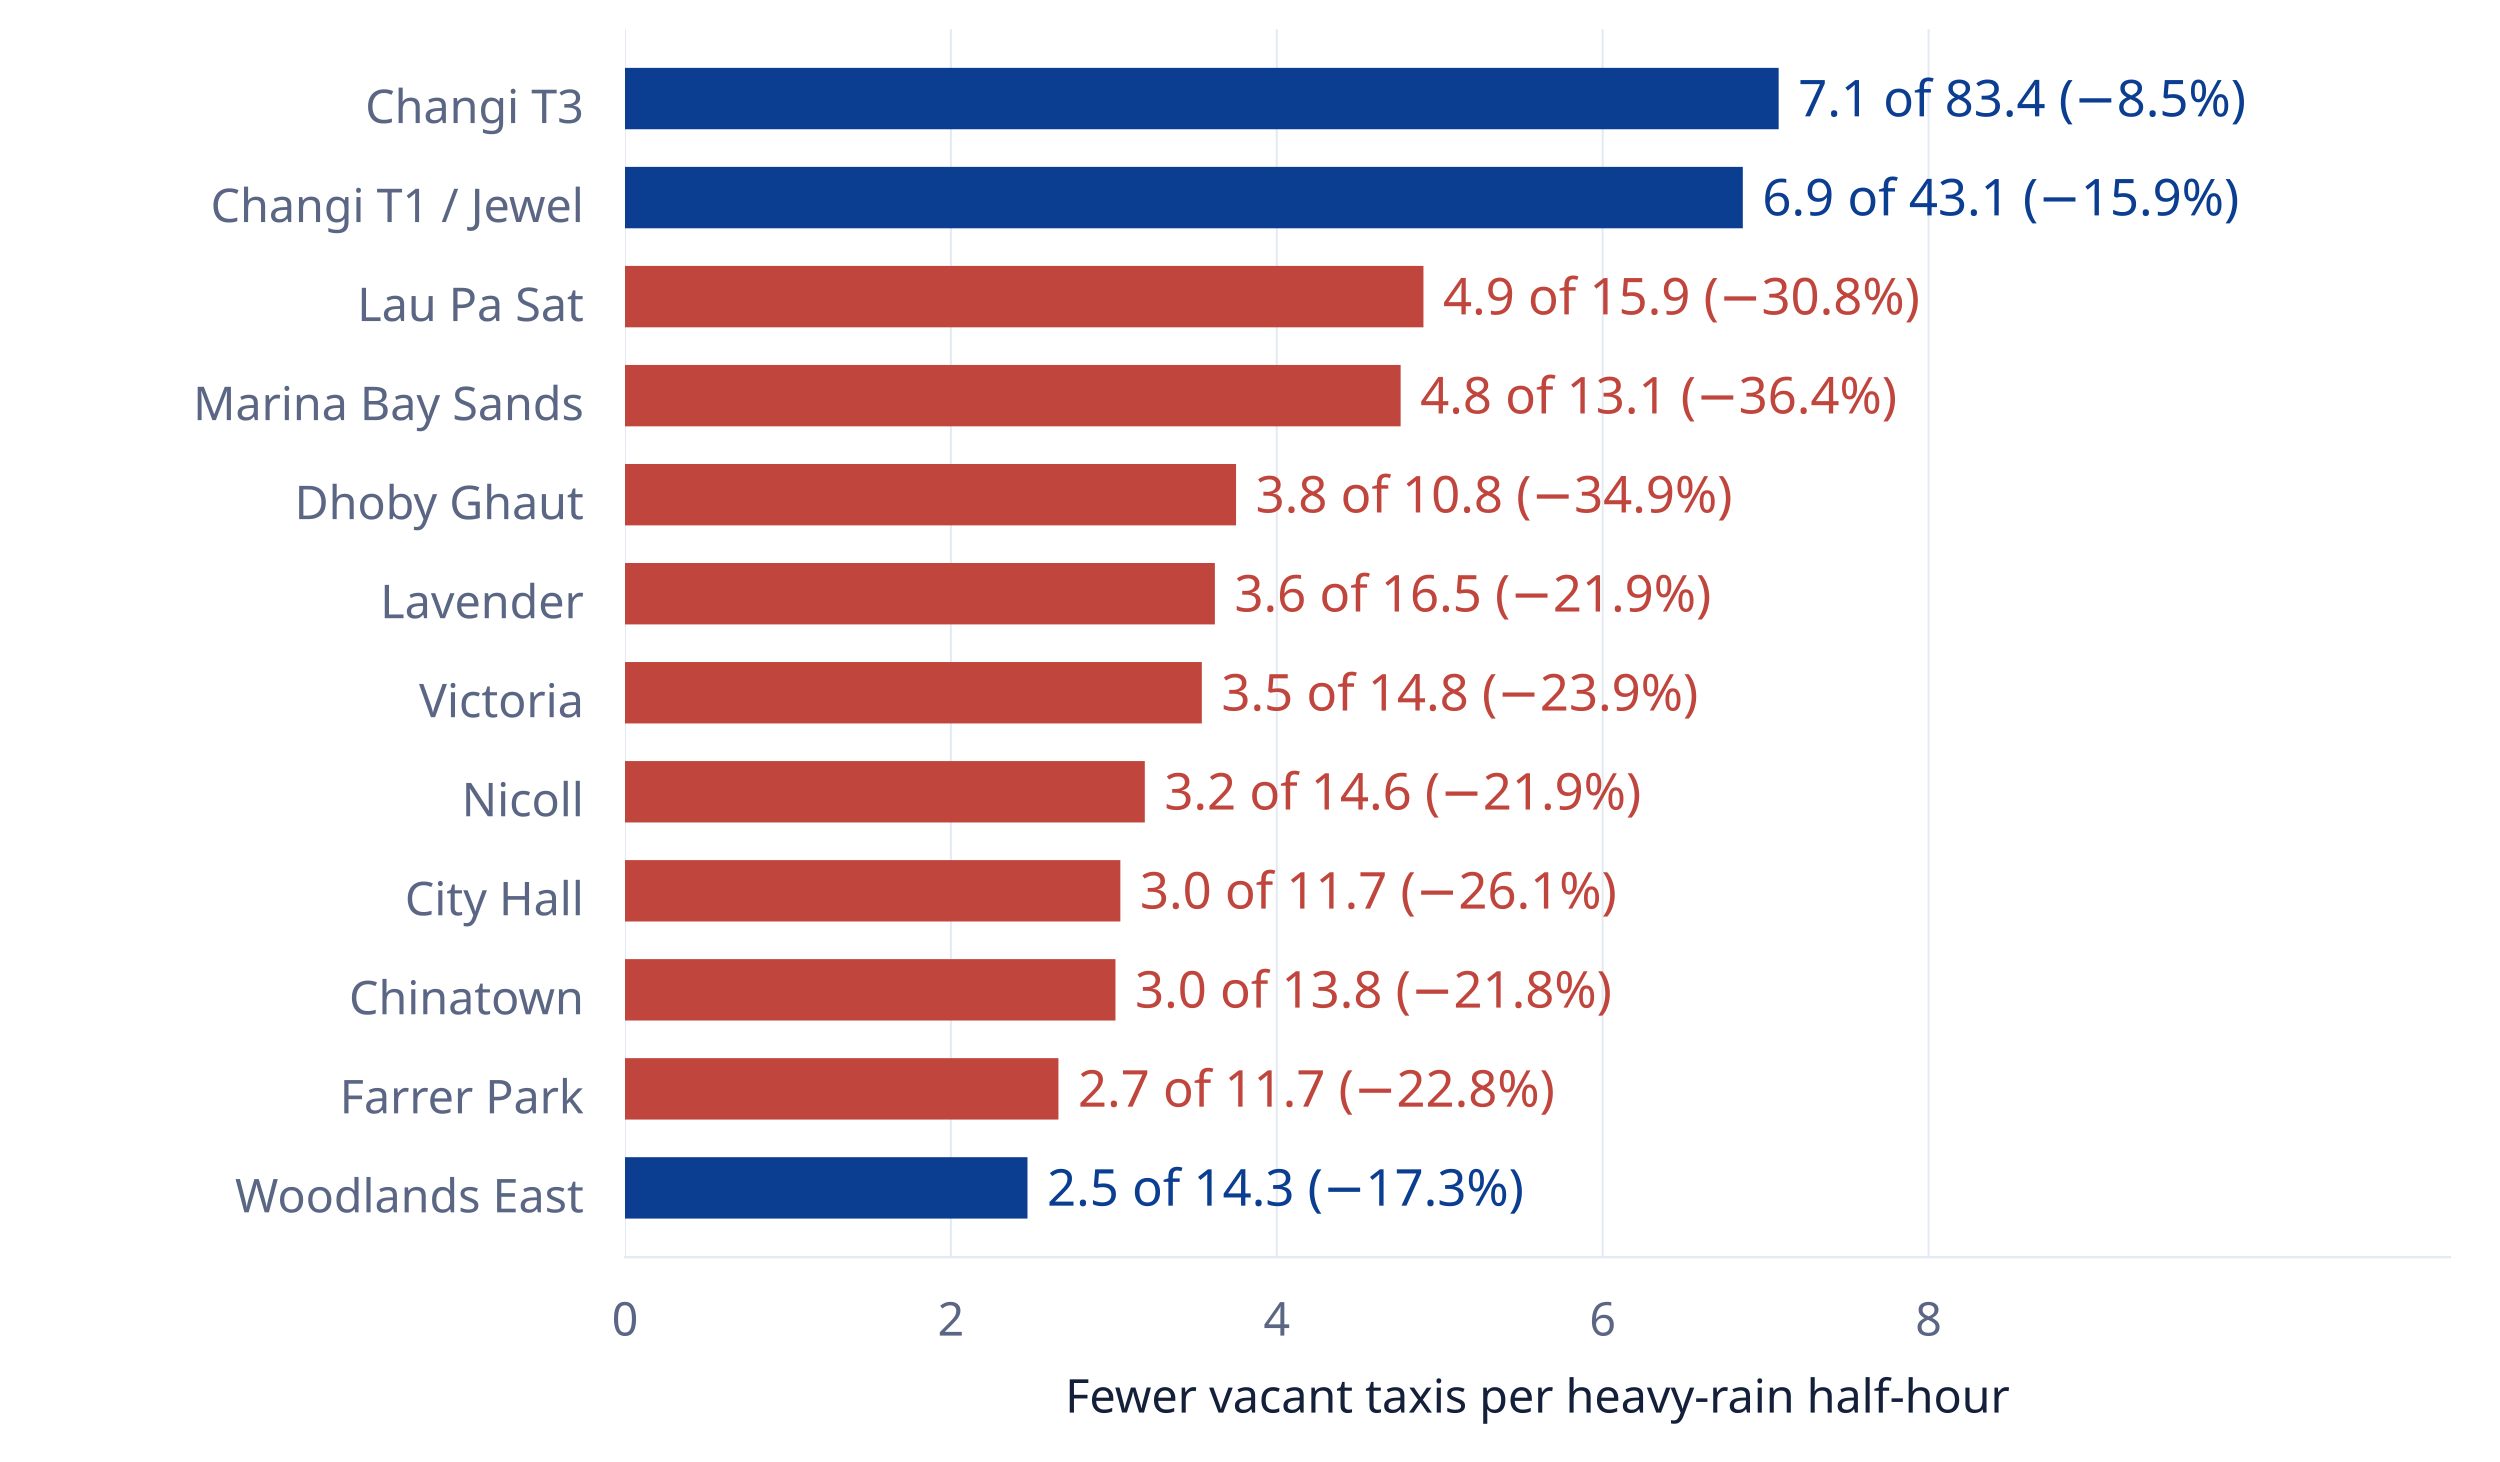
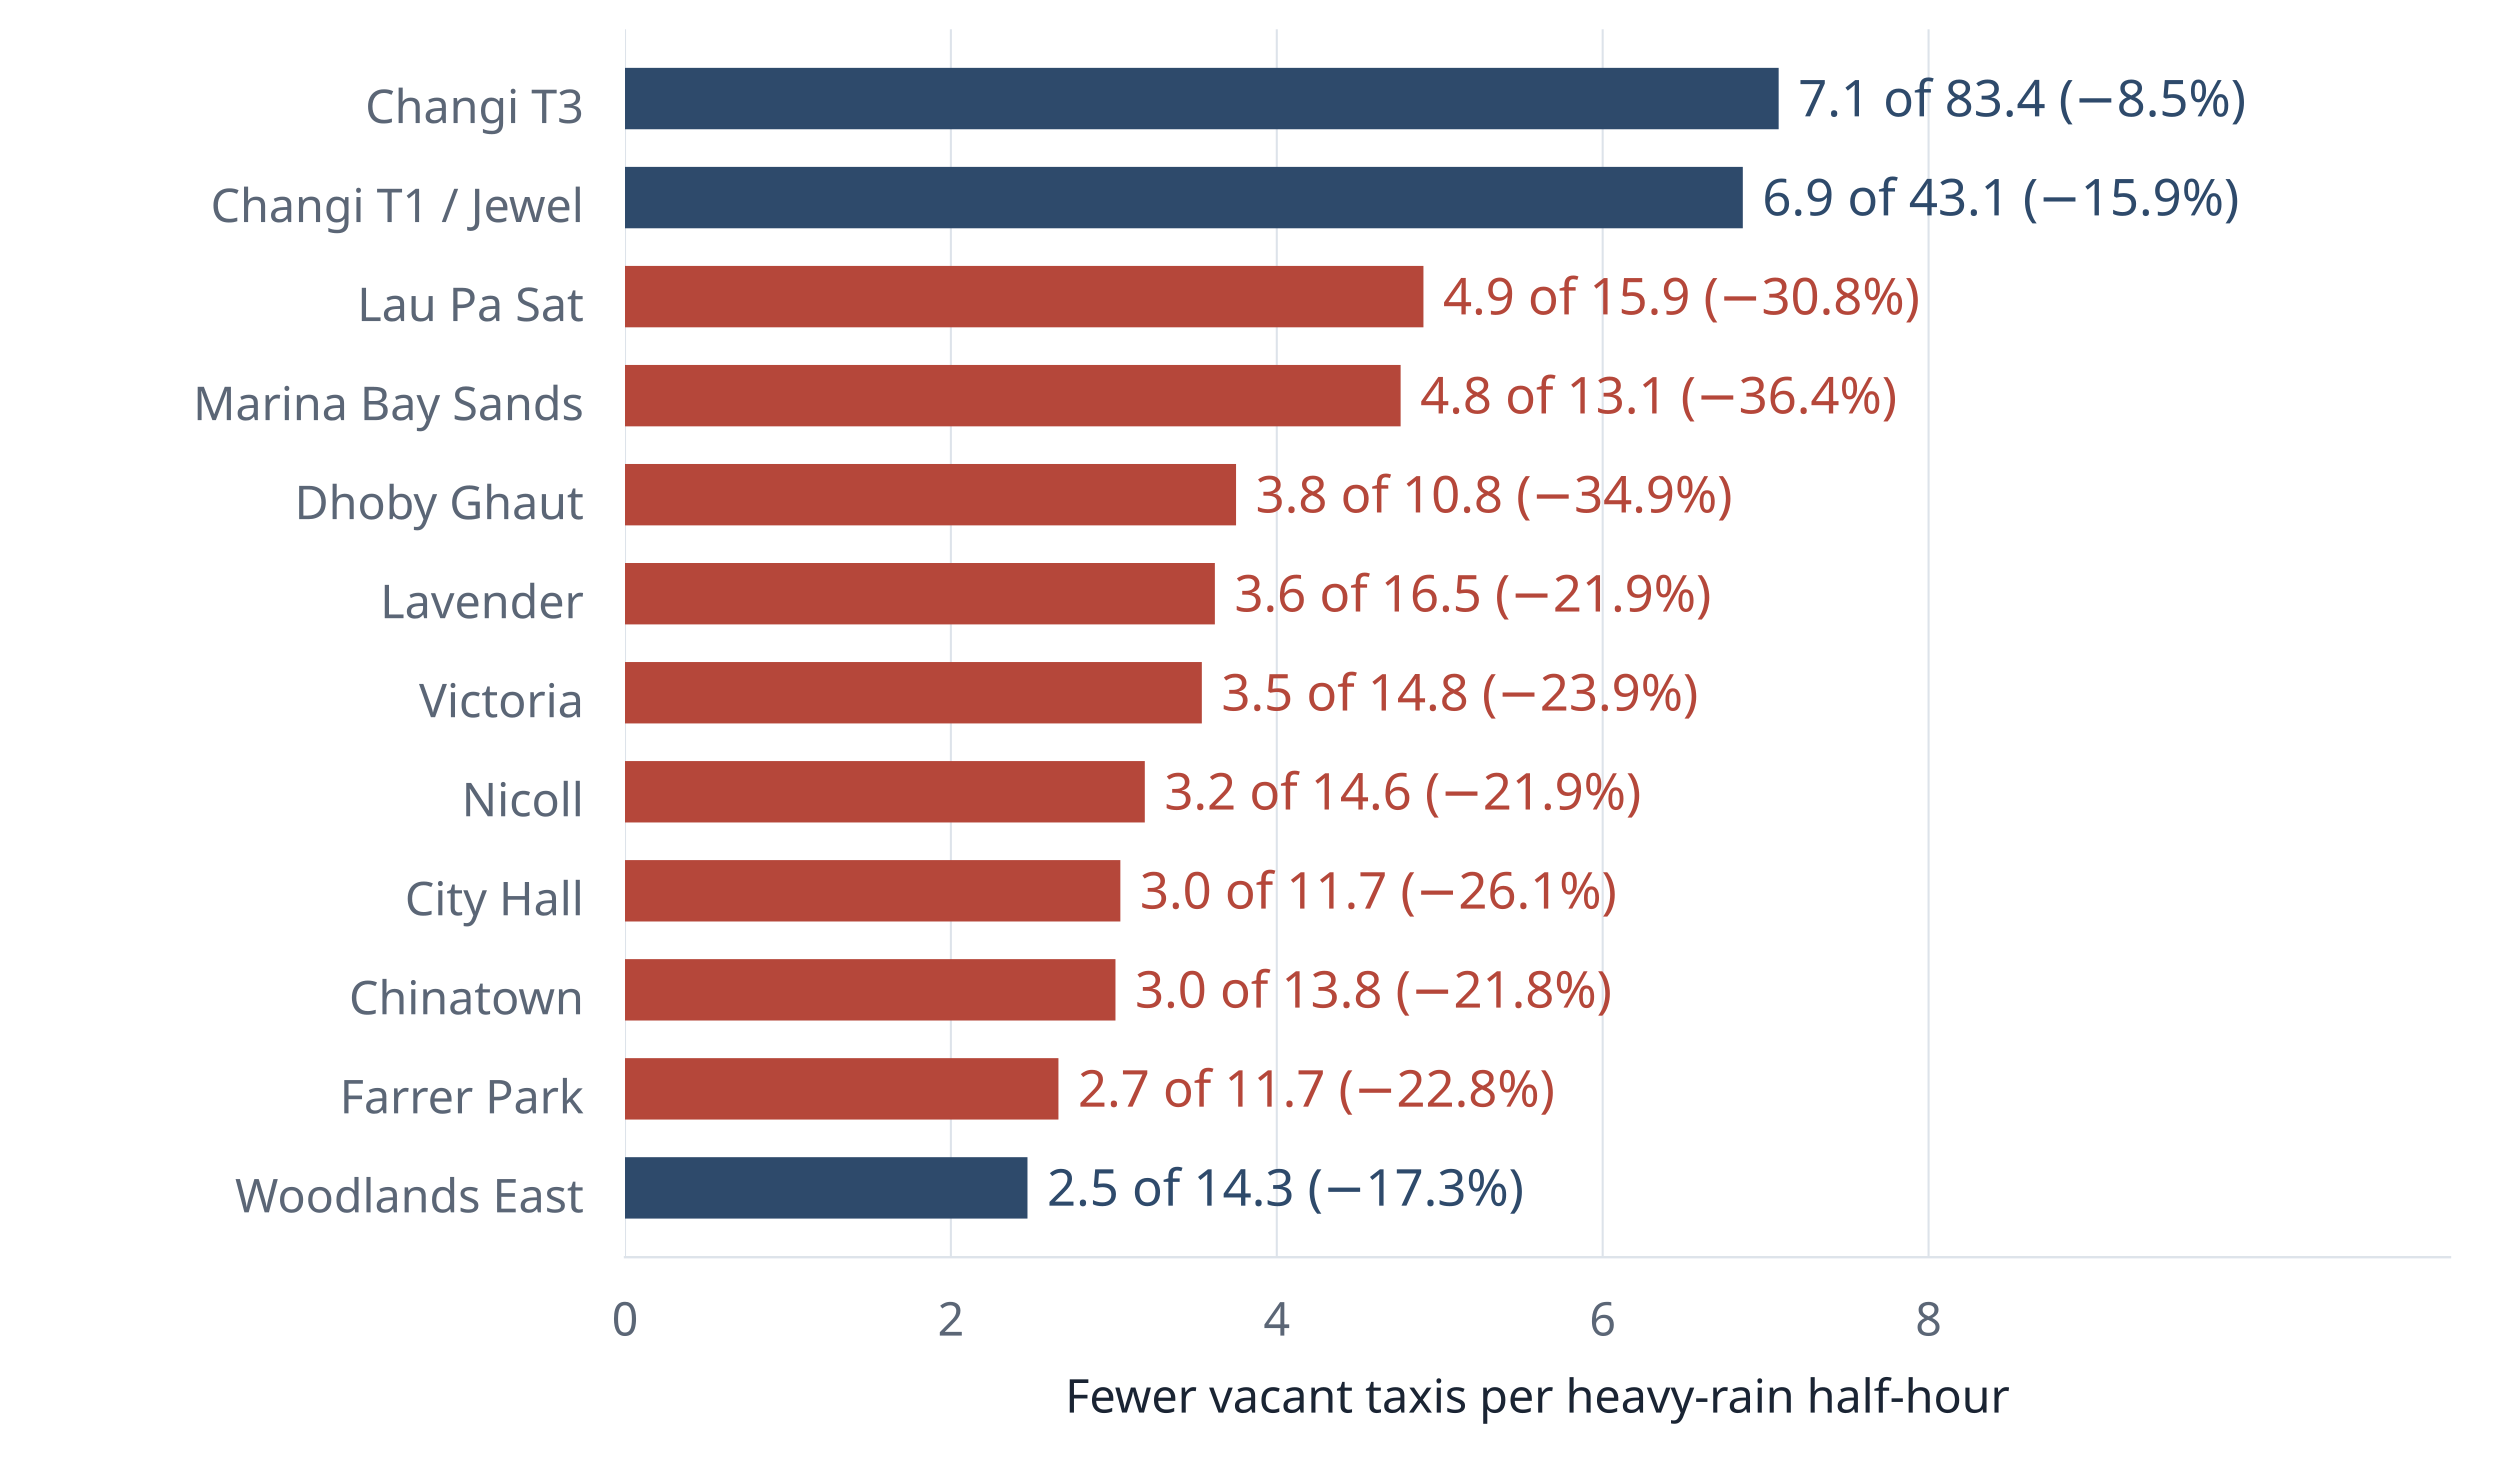
<svg xmlns="http://www.w3.org/2000/svg" width="849.6pt" height="496.8pt" viewBox="0 0 849.6 496.8" version="1.1">
  <defs>
    <style type="text/css">*{stroke-linejoin: round; stroke-linecap: butt}</style>
  </defs>
  <g id="figure_1">
    <g id="patch_1">
      <path d="M 0 496.8  L 849.6 496.8  L 849.6 0  L 0 0  L 0 496.8  z " style="fill: none" />
    </g>
    <g id="axes_1">
      <g id="patch_2">
        <path d="M 212.4 427.248  L 832.608 427.248  L 832.608 9.936  L 212.4 9.936  L 212.4 427.248  z " style="fill: none" />
      </g>
      <g id="matplotlib.axis_1">
        <g id="xtick_1">
          <g id="line2d_1">
-             <path d="M 212.4 427.248  L 212.4 9.936  " clip-path="url(#p23142740a2)" style="fill: none; stroke: #e4eaf4; stroke-width: 0.7; stroke-linecap: square" />
+             <path d="M 212.4 427.248  L 212.4 9.936  " clip-path="url(#p23142740a2)" style="fill: none; stroke: #dde3ea; stroke-width: 0.7; stroke-linecap: square" />
          </g>
          <g id="line2d_2" />
          <g id="text_1">
-             <text style="font-size: 15.84px; font-family: 'Poppins'; text-anchor: middle; fill: #5a6683" x="212.4" y="453.88" transform="rotate(-0 212.4 453.88)">0</text>
+             <text style="font-size: 15.84px; font-family: 'Poppins'; text-anchor: middle; fill: #5b6676" x="212.4" y="453.88" transform="rotate(-0 212.4 453.88)">0</text>
          </g>
        </g>
        <g id="xtick_2">
          <g id="line2d_3">
-             <path d="M 323.151 427.248  L 323.151 9.936  " clip-path="url(#p23142740a2)" style="fill: none; stroke: #e4eaf4; stroke-width: 0.7; stroke-linecap: square" />
+             <path d="M 323.151 427.248  L 323.151 9.936  " clip-path="url(#p23142740a2)" style="fill: none; stroke: #dde3ea; stroke-width: 0.7; stroke-linecap: square" />
          </g>
          <g id="line2d_4" />
          <g id="text_2">
-             <text style="font-size: 15.84px; font-family: 'Poppins'; text-anchor: middle; fill: #5a6683" x="323.151" y="453.88" transform="rotate(-0 323.1514 453.88)">2</text>
+             <text style="font-size: 15.84px; font-family: 'Poppins'; text-anchor: middle; fill: #5b6676" x="323.151" y="453.88" transform="rotate(-0 323.1514 453.88)">2</text>
          </g>
        </g>
        <g id="xtick_3">
          <g id="line2d_5">
-             <path d="M 433.903 427.248  L 433.903 9.936  " clip-path="url(#p23142740a2)" style="fill: none; stroke: #e4eaf4; stroke-width: 0.7; stroke-linecap: square" />
+             <path d="M 433.903 427.248  L 433.903 9.936  " clip-path="url(#p23142740a2)" style="fill: none; stroke: #dde3ea; stroke-width: 0.7; stroke-linecap: square" />
          </g>
          <g id="line2d_6" />
          <g id="text_3">
-             <text style="font-size: 15.84px; font-family: 'Poppins'; text-anchor: middle; fill: #5a6683" x="433.903" y="453.88" transform="rotate(-0 433.9029 453.88)">4</text>
+             <text style="font-size: 15.84px; font-family: 'Poppins'; text-anchor: middle; fill: #5b6676" x="433.903" y="453.88" transform="rotate(-0 433.9029 453.88)">4</text>
          </g>
        </g>
        <g id="xtick_4">
          <g id="line2d_7">
-             <path d="M 544.654 427.248  L 544.654 9.936  " clip-path="url(#p23142740a2)" style="fill: none; stroke: #e4eaf4; stroke-width: 0.7; stroke-linecap: square" />
+             <path d="M 544.654 427.248  L 544.654 9.936  " clip-path="url(#p23142740a2)" style="fill: none; stroke: #dde3ea; stroke-width: 0.7; stroke-linecap: square" />
          </g>
          <g id="line2d_8" />
          <g id="text_4">
-             <text style="font-size: 15.84px; font-family: 'Poppins'; text-anchor: middle; fill: #5a6683" x="544.654" y="453.88" transform="rotate(-0 544.6543 453.88)">6</text>
+             <text style="font-size: 15.84px; font-family: 'Poppins'; text-anchor: middle; fill: #5b6676" x="544.654" y="453.88" transform="rotate(-0 544.6543 453.88)">6</text>
          </g>
        </g>
        <g id="xtick_5">
          <g id="line2d_9">
-             <path d="M 655.406 427.248  L 655.406 9.936  " clip-path="url(#p23142740a2)" style="fill: none; stroke: #e4eaf4; stroke-width: 0.7; stroke-linecap: square" />
+             <path d="M 655.406 427.248  L 655.406 9.936  " clip-path="url(#p23142740a2)" style="fill: none; stroke: #dde3ea; stroke-width: 0.7; stroke-linecap: square" />
          </g>
          <g id="line2d_10" />
          <g id="text_5">
-             <text style="font-size: 15.84px; font-family: 'Poppins'; text-anchor: middle; fill: #5a6683" x="655.406" y="453.88" transform="rotate(-0 655.4057 453.88)">8</text>
+             <text style="font-size: 15.84px; font-family: 'Poppins'; text-anchor: middle; fill: #5b6676" x="655.406" y="453.88" transform="rotate(-0 655.4057 453.88)">8</text>
          </g>
        </g>
        <g id="text_6">
-           <text style="font-size: 15.84px; font-family: 'Poppins'; text-anchor: middle; fill: #14203a" x="522.504" y="480.056" transform="rotate(-0 522.504 480.056)">Fewer vacant taxis per heavy-rain half-hour</text>
+           <text style="font-size: 15.84px; font-family: 'Poppins'; text-anchor: middle; fill: #1a2433" x="522.504" y="480.056" transform="rotate(-0 522.504 480.056)">Fewer vacant taxis per heavy-rain half-hour</text>
        </g>
      </g>
      <g id="matplotlib.axis_2">
        <g id="ytick_1">
          <g id="line2d_11" />
          <g id="text_7">
-             <text style="font-size: 15.84px; font-family: 'Poppins'; text-anchor: end; fill: #5a6683" x="198.4" y="41.81" transform="rotate(-0 198.4 41.80994)">Changi T3</text>
+             <text style="font-size: 15.84px; font-family: 'Poppins'; text-anchor: end; fill: #5b6676" x="198.4" y="41.81" transform="rotate(-0 198.4 41.80994)">Changi T3</text>
          </g>
        </g>
        <g id="ytick_2">
          <g id="line2d_12" />
          <g id="text_8">
-             <text style="font-size: 15.84px; font-family: 'Poppins'; text-anchor: end; fill: #5a6683" x="198.4" y="75.464" transform="rotate(-0 198.4 75.46413)">Changi T1 / Jewel</text>
+             <text style="font-size: 15.84px; font-family: 'Poppins'; text-anchor: end; fill: #5b6676" x="198.4" y="75.464" transform="rotate(-0 198.4 75.46413)">Changi T1 / Jewel</text>
          </g>
        </g>
        <g id="ytick_3">
          <g id="line2d_13" />
          <g id="text_9">
-             <text style="font-size: 15.84px; font-family: 'Poppins'; text-anchor: end; fill: #5a6683" x="198.4" y="109.118" transform="rotate(-0 198.4 109.1183)">Lau Pa Sat</text>
+             <text style="font-size: 15.84px; font-family: 'Poppins'; text-anchor: end; fill: #5b6676" x="198.4" y="109.118" transform="rotate(-0 198.4 109.1183)">Lau Pa Sat</text>
          </g>
        </g>
        <g id="ytick_4">
          <g id="line2d_14" />
          <g id="text_10">
-             <text style="font-size: 15.84px; font-family: 'Poppins'; text-anchor: end; fill: #5a6683" x="198.4" y="142.773" transform="rotate(-0 198.4 142.7725)">Marina Bay Sands</text>
+             <text style="font-size: 15.84px; font-family: 'Poppins'; text-anchor: end; fill: #5b6676" x="198.4" y="142.773" transform="rotate(-0 198.4 142.7725)">Marina Bay Sands</text>
          </g>
        </g>
        <g id="ytick_5">
          <g id="line2d_15" />
          <g id="text_11">
-             <text style="font-size: 15.84px; font-family: 'Poppins'; text-anchor: end; fill: #5a6683" x="198.4" y="176.427" transform="rotate(-0 198.4 176.4267)">Dhoby Ghaut</text>
+             <text style="font-size: 15.84px; font-family: 'Poppins'; text-anchor: end; fill: #5b6676" x="198.4" y="176.427" transform="rotate(-0 198.4 176.4267)">Dhoby Ghaut</text>
          </g>
        </g>
        <g id="ytick_6">
          <g id="line2d_16" />
          <g id="text_12">
-             <text style="font-size: 15.84px; font-family: 'Poppins'; text-anchor: end; fill: #5a6683" x="198.4" y="210.081" transform="rotate(-0 198.4 210.0809)">Lavender</text>
+             <text style="font-size: 15.84px; font-family: 'Poppins'; text-anchor: end; fill: #5b6676" x="198.4" y="210.081" transform="rotate(-0 198.4 210.0809)">Lavender</text>
          </g>
        </g>
        <g id="ytick_7">
          <g id="line2d_17" />
          <g id="text_13">
-             <text style="font-size: 15.84px; font-family: 'Poppins'; text-anchor: end; fill: #5a6683" x="198.4" y="243.735" transform="rotate(-0 198.4 243.7351)">Victoria</text>
+             <text style="font-size: 15.84px; font-family: 'Poppins'; text-anchor: end; fill: #5b6676" x="198.4" y="243.735" transform="rotate(-0 198.4 243.7351)">Victoria</text>
          </g>
        </g>
        <g id="ytick_8">
          <g id="line2d_18" />
          <g id="text_14">
-             <text style="font-size: 15.84px; font-family: 'Poppins'; text-anchor: end; fill: #5a6683" x="198.4" y="277.389" transform="rotate(-0 198.4 277.3893)">Nicoll</text>
+             <text style="font-size: 15.84px; font-family: 'Poppins'; text-anchor: end; fill: #5b6676" x="198.4" y="277.389" transform="rotate(-0 198.4 277.3893)">Nicoll</text>
          </g>
        </g>
        <g id="ytick_9">
          <g id="line2d_19" />
          <g id="text_15">
-             <text style="font-size: 15.84px; font-family: 'Poppins'; text-anchor: end; fill: #5a6683" x="198.4" y="311.043" transform="rotate(-0 198.4 311.0435)">City Hall</text>
+             <text style="font-size: 15.84px; font-family: 'Poppins'; text-anchor: end; fill: #5b6676" x="198.4" y="311.043" transform="rotate(-0 198.4 311.0435)">City Hall</text>
          </g>
        </g>
        <g id="ytick_10">
          <g id="line2d_20" />
          <g id="text_16">
-             <text style="font-size: 15.84px; font-family: 'Poppins'; text-anchor: end; fill: #5a6683" x="198.4" y="344.698" transform="rotate(-0 198.4 344.6977)">Chinatown</text>
+             <text style="font-size: 15.84px; font-family: 'Poppins'; text-anchor: end; fill: #5b6676" x="198.4" y="344.698" transform="rotate(-0 198.4 344.6977)">Chinatown</text>
          </g>
        </g>
        <g id="ytick_11">
          <g id="line2d_21" />
          <g id="text_17">
-             <text style="font-size: 15.84px; font-family: 'Poppins'; text-anchor: end; fill: #5a6683" x="198.4" y="378.352" transform="rotate(-0 198.4 378.3519)">Farrer Park</text>
+             <text style="font-size: 15.84px; font-family: 'Poppins'; text-anchor: end; fill: #5b6676" x="198.4" y="378.352" transform="rotate(-0 198.4 378.3519)">Farrer Park</text>
          </g>
        </g>
        <g id="ytick_12">
          <g id="line2d_22" />
          <g id="text_18">
-             <text style="font-size: 15.84px; font-family: 'Poppins'; text-anchor: end; fill: #5a6683" x="198.4" y="412.006" transform="rotate(-0 198.4 412.0061)">Woodlands East</text>
+             <text style="font-size: 15.84px; font-family: 'Poppins'; text-anchor: end; fill: #5b6676" x="198.4" y="412.006" transform="rotate(-0 198.4 412.0061)">Woodlands East</text>
          </g>
        </g>
      </g>
      <g id="patch_3">
-         <path d="M 212.4 427.248  L 832.608 427.248  " style="fill: none; stroke: #e4eaf4; stroke-width: 0.8; stroke-linejoin: miter; stroke-linecap: square" />
+         <path d="M 212.4 427.248  L 832.608 427.248  " style="fill: none; stroke: #dde3ea; stroke-width: 0.8; stroke-linejoin: miter; stroke-linecap: square" />
      </g>
      <g id="bar-0">
-         <path d="M 212.4 43.927  L 604.46 43.927  L 604.46 23.061  L 212.4 23.061  z " clip-path="url(#p23142740a2)" style="fill: #0b3d91" />
+         <path d="M 212.4 43.927  L 604.46 43.927  L 604.46 23.061  L 212.4 23.061  z " clip-path="url(#p23142740a2)" style="fill: #2e4a6b" />
      </g>
      <g id="bar-1">
-         <path d="M 212.4 77.581  L 592.277 77.581  L 592.277 56.715  L 212.4 56.715  z " clip-path="url(#p23142740a2)" style="fill: #0b3d91" />
+         <path d="M 212.4 77.581  L 592.277 77.581  L 592.277 56.715  L 212.4 56.715  z " clip-path="url(#p23142740a2)" style="fill: #2e4a6b" />
      </g>
      <g id="bar-2">
-         <path d="M 212.4 111.235  L 483.741 111.235  L 483.741 90.37  L 212.4 90.37  z " clip-path="url(#p23142740a2)" style="fill: #c0453c" />
+         <path d="M 212.4 111.235  L 483.741 111.235  L 483.741 90.37  L 212.4 90.37  z " clip-path="url(#p23142740a2)" style="fill: #b5473a" />
      </g>
      <g id="bar-3">
-         <path d="M 212.4 144.889  L 475.988 144.889  L 475.988 124.024  L 212.4 124.024  z " clip-path="url(#p23142740a2)" style="fill: #c0453c" />
+         <path d="M 212.4 144.889  L 475.988 144.889  L 475.988 124.024  L 212.4 124.024  z " clip-path="url(#p23142740a2)" style="fill: #b5473a" />
      </g>
      <g id="bar-4">
-         <path d="M 212.4 178.544  L 420.059 178.544  L 420.059 157.678  L 212.4 157.678  z " clip-path="url(#p23142740a2)" style="fill: #c0453c" />
+         <path d="M 212.4 178.544  L 420.059 178.544  L 420.059 157.678  L 212.4 157.678  z " clip-path="url(#p23142740a2)" style="fill: #b5473a" />
      </g>
      <g id="bar-5">
-         <path d="M 212.4 212.198  L 412.86 212.198  L 412.86 191.332  L 212.4 191.332  z " clip-path="url(#p23142740a2)" style="fill: #c0453c" />
+         <path d="M 212.4 212.198  L 412.86 212.198  L 412.86 191.332  L 212.4 191.332  z " clip-path="url(#p23142740a2)" style="fill: #b5473a" />
      </g>
      <g id="bar-6">
-         <path d="M 212.4 245.852  L 408.43 245.852  L 408.43 224.986  L 212.4 224.986  z " clip-path="url(#p23142740a2)" style="fill: #c0453c" />
+         <path d="M 212.4 245.852  L 408.43 245.852  L 408.43 224.986  L 212.4 224.986  z " clip-path="url(#p23142740a2)" style="fill: #b5473a" />
      </g>
      <g id="bar-7">
-         <path d="M 212.4 279.506  L 389.049 279.506  L 389.049 258.64  L 212.4 258.64  z " clip-path="url(#p23142740a2)" style="fill: #c0453c" />
+         <path d="M 212.4 279.506  L 389.049 279.506  L 389.049 258.64  L 212.4 258.64  z " clip-path="url(#p23142740a2)" style="fill: #b5473a" />
      </g>
      <g id="bar-8">
-         <path d="M 212.4 313.16  L 380.742 313.16  L 380.742 292.295  L 212.4 292.295  z " clip-path="url(#p23142740a2)" style="fill: #c0453c" />
+         <path d="M 212.4 313.16  L 380.742 313.16  L 380.742 292.295  L 212.4 292.295  z " clip-path="url(#p23142740a2)" style="fill: #b5473a" />
      </g>
      <g id="bar-9">
-         <path d="M 212.4 346.814  L 379.081 346.814  L 379.081 325.949  L 212.4 325.949  z " clip-path="url(#p23142740a2)" style="fill: #c0453c" />
+         <path d="M 212.4 346.814  L 379.081 346.814  L 379.081 325.949  L 212.4 325.949  z " clip-path="url(#p23142740a2)" style="fill: #b5473a" />
      </g>
      <g id="bar-10">
-         <path d="M 212.4 380.469  L 359.699 380.469  L 359.699 359.603  L 212.4 359.603  z " clip-path="url(#p23142740a2)" style="fill: #c0453c" />
+         <path d="M 212.4 380.469  L 359.699 380.469  L 359.699 359.603  L 212.4 359.603  z " clip-path="url(#p23142740a2)" style="fill: #b5473a" />
      </g>
      <g id="bar-11">
-         <path d="M 212.4 414.123  L 349.178 414.123  L 349.178 393.257  L 212.4 393.257  z " clip-path="url(#p23142740a2)" style="fill: #0b3d91" />
+         <path d="M 212.4 414.123  L 349.178 414.123  L 349.178 393.257  L 212.4 393.257  z " clip-path="url(#p23142740a2)" style="fill: #2e4a6b" />
      </g>
      <g id="barlabel-0">
-         <text style="font-size: 17.28px; font-family: 'Poppins'; text-anchor: start; fill: #0b3d91" x="611.105" y="39.542" transform="rotate(-0 611.1051 39.54194)">7.1 of 83.4 (−8.5%)</text>
+         <text style="font-size: 17.28px; font-family: 'Poppins'; text-anchor: start; fill: #2e4a6b" x="611.105" y="39.542" transform="rotate(-0 611.1051 39.54194)">7.1 of 83.4 (−8.5%)</text>
      </g>
      <g id="barlabel-1">
-         <text style="font-size: 17.28px; font-family: 'Poppins'; text-anchor: start; fill: #0b3d91" x="598.922" y="73.196" transform="rotate(-0 598.9225 73.19613)">6.9 of 43.1 (−15.9%)</text>
+         <text style="font-size: 17.28px; font-family: 'Poppins'; text-anchor: start; fill: #2e4a6b" x="598.922" y="73.196" transform="rotate(-0 598.9225 73.19613)">6.9 of 43.1 (−15.9%)</text>
      </g>
      <g id="barlabel-2">
-         <text style="font-size: 17.28px; font-family: 'Poppins'; text-anchor: start; fill: #c0453c" x="490.386" y="106.85" transform="rotate(-0 490.3861 106.8503)">4.9 of 15.9 (−30.8%)</text>
+         <text style="font-size: 17.28px; font-family: 'Poppins'; text-anchor: start; fill: #b5473a" x="490.386" y="106.85" transform="rotate(-0 490.3861 106.8503)">4.9 of 15.9 (−30.8%)</text>
      </g>
      <g id="barlabel-3">
-         <text style="font-size: 17.28px; font-family: 'Poppins'; text-anchor: start; fill: #c0453c" x="482.633" y="140.505" transform="rotate(-0 482.6335 140.5045)">4.8 of 13.1 (−36.4%)</text>
+         <text style="font-size: 17.28px; font-family: 'Poppins'; text-anchor: start; fill: #b5473a" x="482.633" y="140.505" transform="rotate(-0 482.6335 140.5045)">4.8 of 13.1 (−36.4%)</text>
      </g>
      <g id="barlabel-4">
-         <text style="font-size: 17.28px; font-family: 'Poppins'; text-anchor: start; fill: #c0453c" x="426.704" y="174.159" transform="rotate(-0 426.704 174.1587)">3.8 of 10.8 (−34.9%)</text>
+         <text style="font-size: 17.28px; font-family: 'Poppins'; text-anchor: start; fill: #b5473a" x="426.704" y="174.159" transform="rotate(-0 426.704 174.1587)">3.8 of 10.8 (−34.9%)</text>
      </g>
      <g id="barlabel-5">
-         <text style="font-size: 17.28px; font-family: 'Poppins'; text-anchor: start; fill: #c0453c" x="419.505" y="207.813" transform="rotate(-0 419.5052 207.8129)">3.6 of 16.5 (−21.9%)</text>
+         <text style="font-size: 17.28px; font-family: 'Poppins'; text-anchor: start; fill: #b5473a" x="419.505" y="207.813" transform="rotate(-0 419.5052 207.8129)">3.6 of 16.5 (−21.9%)</text>
      </g>
      <g id="barlabel-6">
-         <text style="font-size: 17.28px; font-family: 'Poppins'; text-anchor: start; fill: #c0453c" x="415.075" y="241.467" transform="rotate(-0 415.0751 241.4671)">3.5 of 14.8 (−23.9%)</text>
+         <text style="font-size: 17.28px; font-family: 'Poppins'; text-anchor: start; fill: #b5473a" x="415.075" y="241.467" transform="rotate(-0 415.0751 241.4671)">3.5 of 14.8 (−23.9%)</text>
      </g>
      <g id="barlabel-7">
-         <text style="font-size: 17.28px; font-family: 'Poppins'; text-anchor: start; fill: #c0453c" x="395.694" y="275.121" transform="rotate(-0 395.6936 275.1213)">3.2 of 14.6 (−21.9%)</text>
+         <text style="font-size: 17.28px; font-family: 'Poppins'; text-anchor: start; fill: #b5473a" x="395.694" y="275.121" transform="rotate(-0 395.6936 275.1213)">3.2 of 14.6 (−21.9%)</text>
      </g>
      <g id="barlabel-8">
-         <text style="font-size: 17.28px; font-family: 'Poppins'; text-anchor: start; fill: #c0453c" x="387.387" y="308.775" transform="rotate(-0 387.3873 308.7755)">3.0 of 11.7 (−26.1%)</text>
+         <text style="font-size: 17.28px; font-family: 'Poppins'; text-anchor: start; fill: #b5473a" x="387.387" y="308.775" transform="rotate(-0 387.3873 308.7755)">3.0 of 11.7 (−26.1%)</text>
      </g>
      <g id="barlabel-9">
-         <text style="font-size: 17.28px; font-family: 'Poppins'; text-anchor: start; fill: #c0453c" x="385.726" y="342.43" transform="rotate(-0 385.726 342.4297)">3.0 of 13.8 (−21.8%)</text>
+         <text style="font-size: 17.28px; font-family: 'Poppins'; text-anchor: start; fill: #b5473a" x="385.726" y="342.43" transform="rotate(-0 385.726 342.4297)">3.0 of 13.8 (−21.8%)</text>
      </g>
      <g id="barlabel-10">
-         <text style="font-size: 17.28px; font-family: 'Poppins'; text-anchor: start; fill: #c0453c" x="366.344" y="376.084" transform="rotate(-0 366.3445 376.0839)">2.7 of 11.7 (−22.8%)</text>
+         <text style="font-size: 17.28px; font-family: 'Poppins'; text-anchor: start; fill: #b5473a" x="366.344" y="376.084" transform="rotate(-0 366.3445 376.0839)">2.7 of 11.7 (−22.8%)</text>
      </g>
      <g id="barlabel-11">
-         <text style="font-size: 17.28px; font-family: 'Poppins'; text-anchor: start; fill: #0b3d91" x="355.823" y="409.738" transform="rotate(-0 355.8231 409.7381)">2.5 of 14.3 (−17.3%)</text>
+         <text style="font-size: 17.28px; font-family: 'Poppins'; text-anchor: start; fill: #2e4a6b" x="355.823" y="409.738" transform="rotate(-0 355.8231 409.7381)">2.5 of 14.3 (−17.3%)</text>
      </g>
    </g>
  </g>
  <defs>
    <clipPath id="p23142740a2">
      <rect x="212.4" y="9.936" width="620.208" height="417.312" />
    </clipPath>
  </defs>
</svg>
